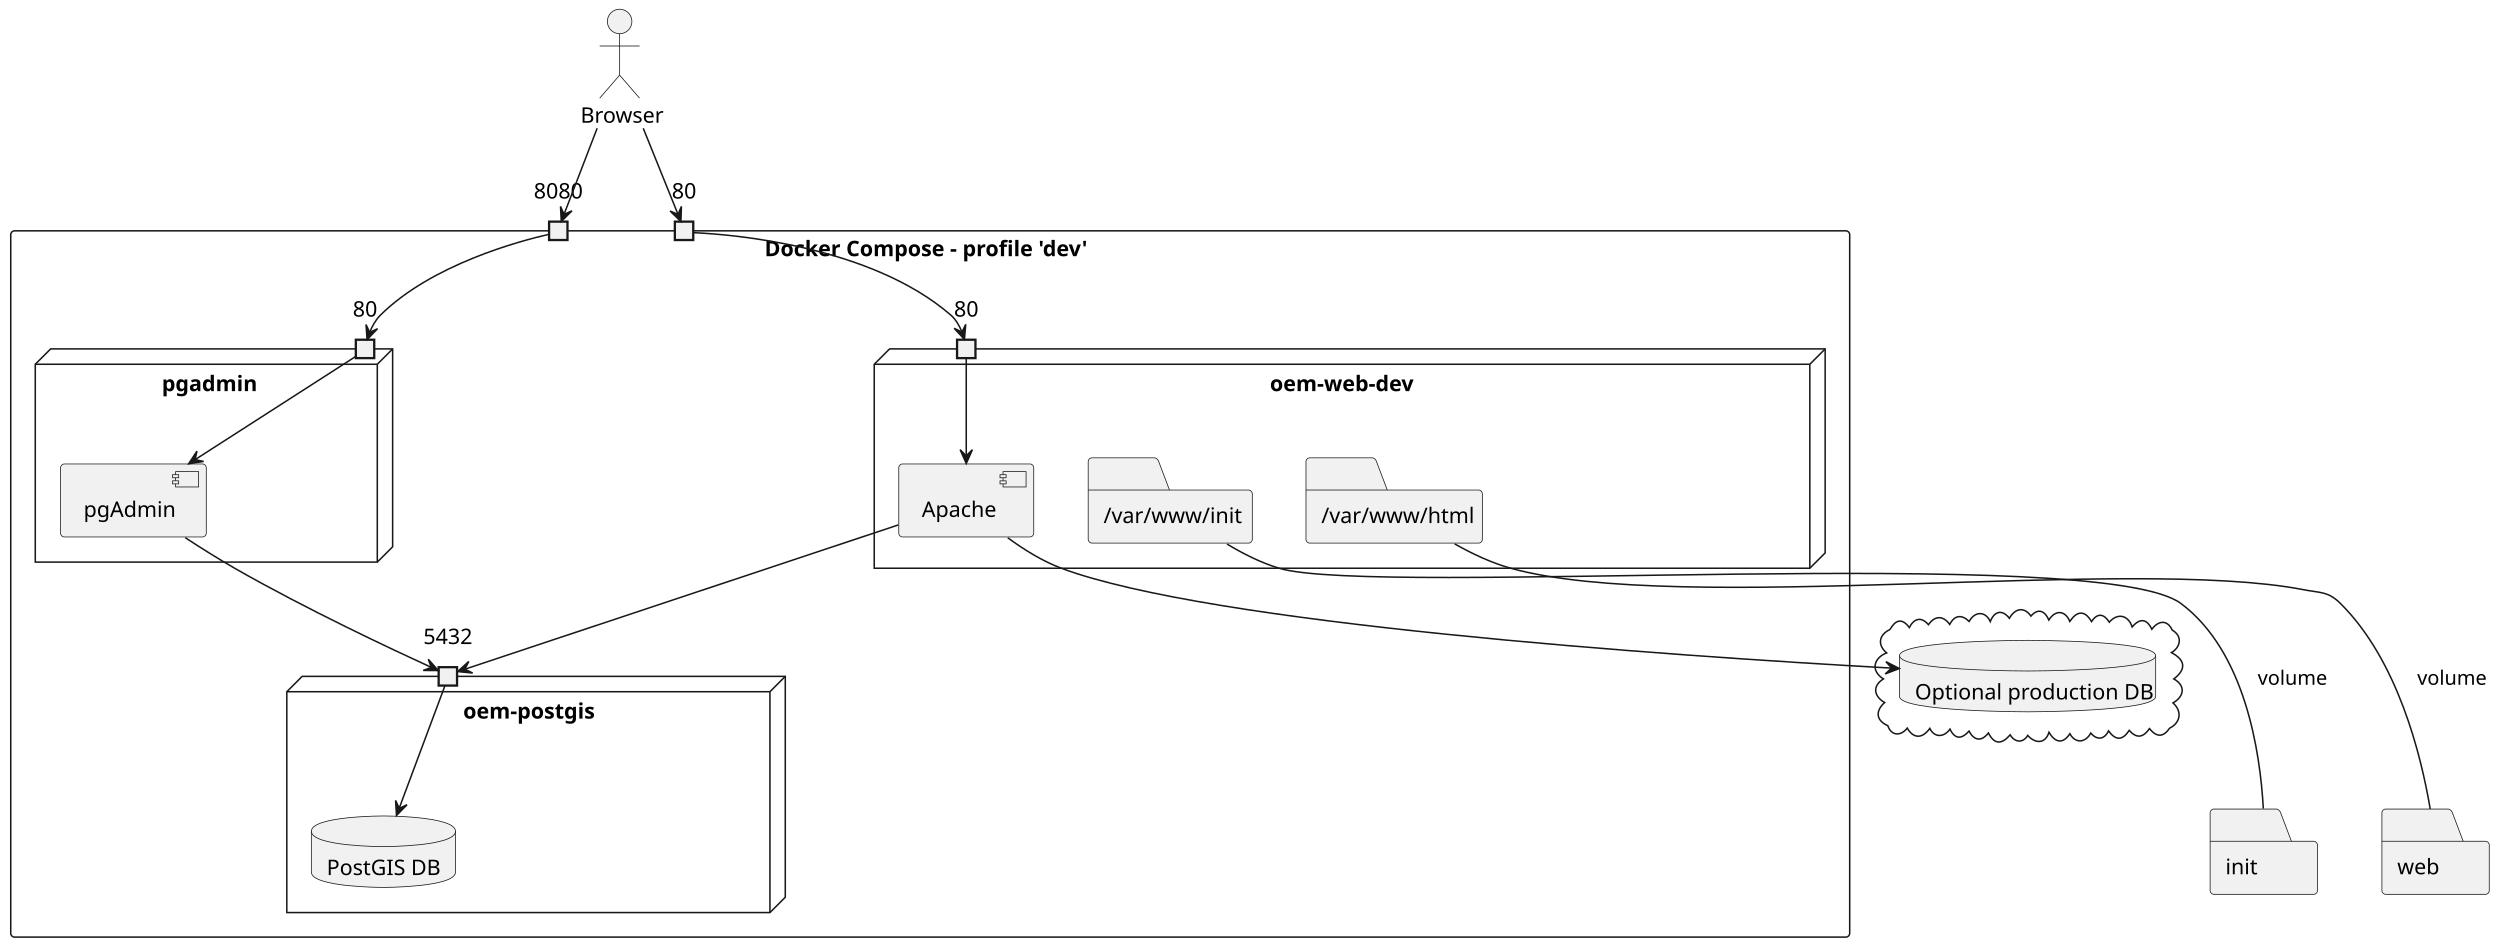
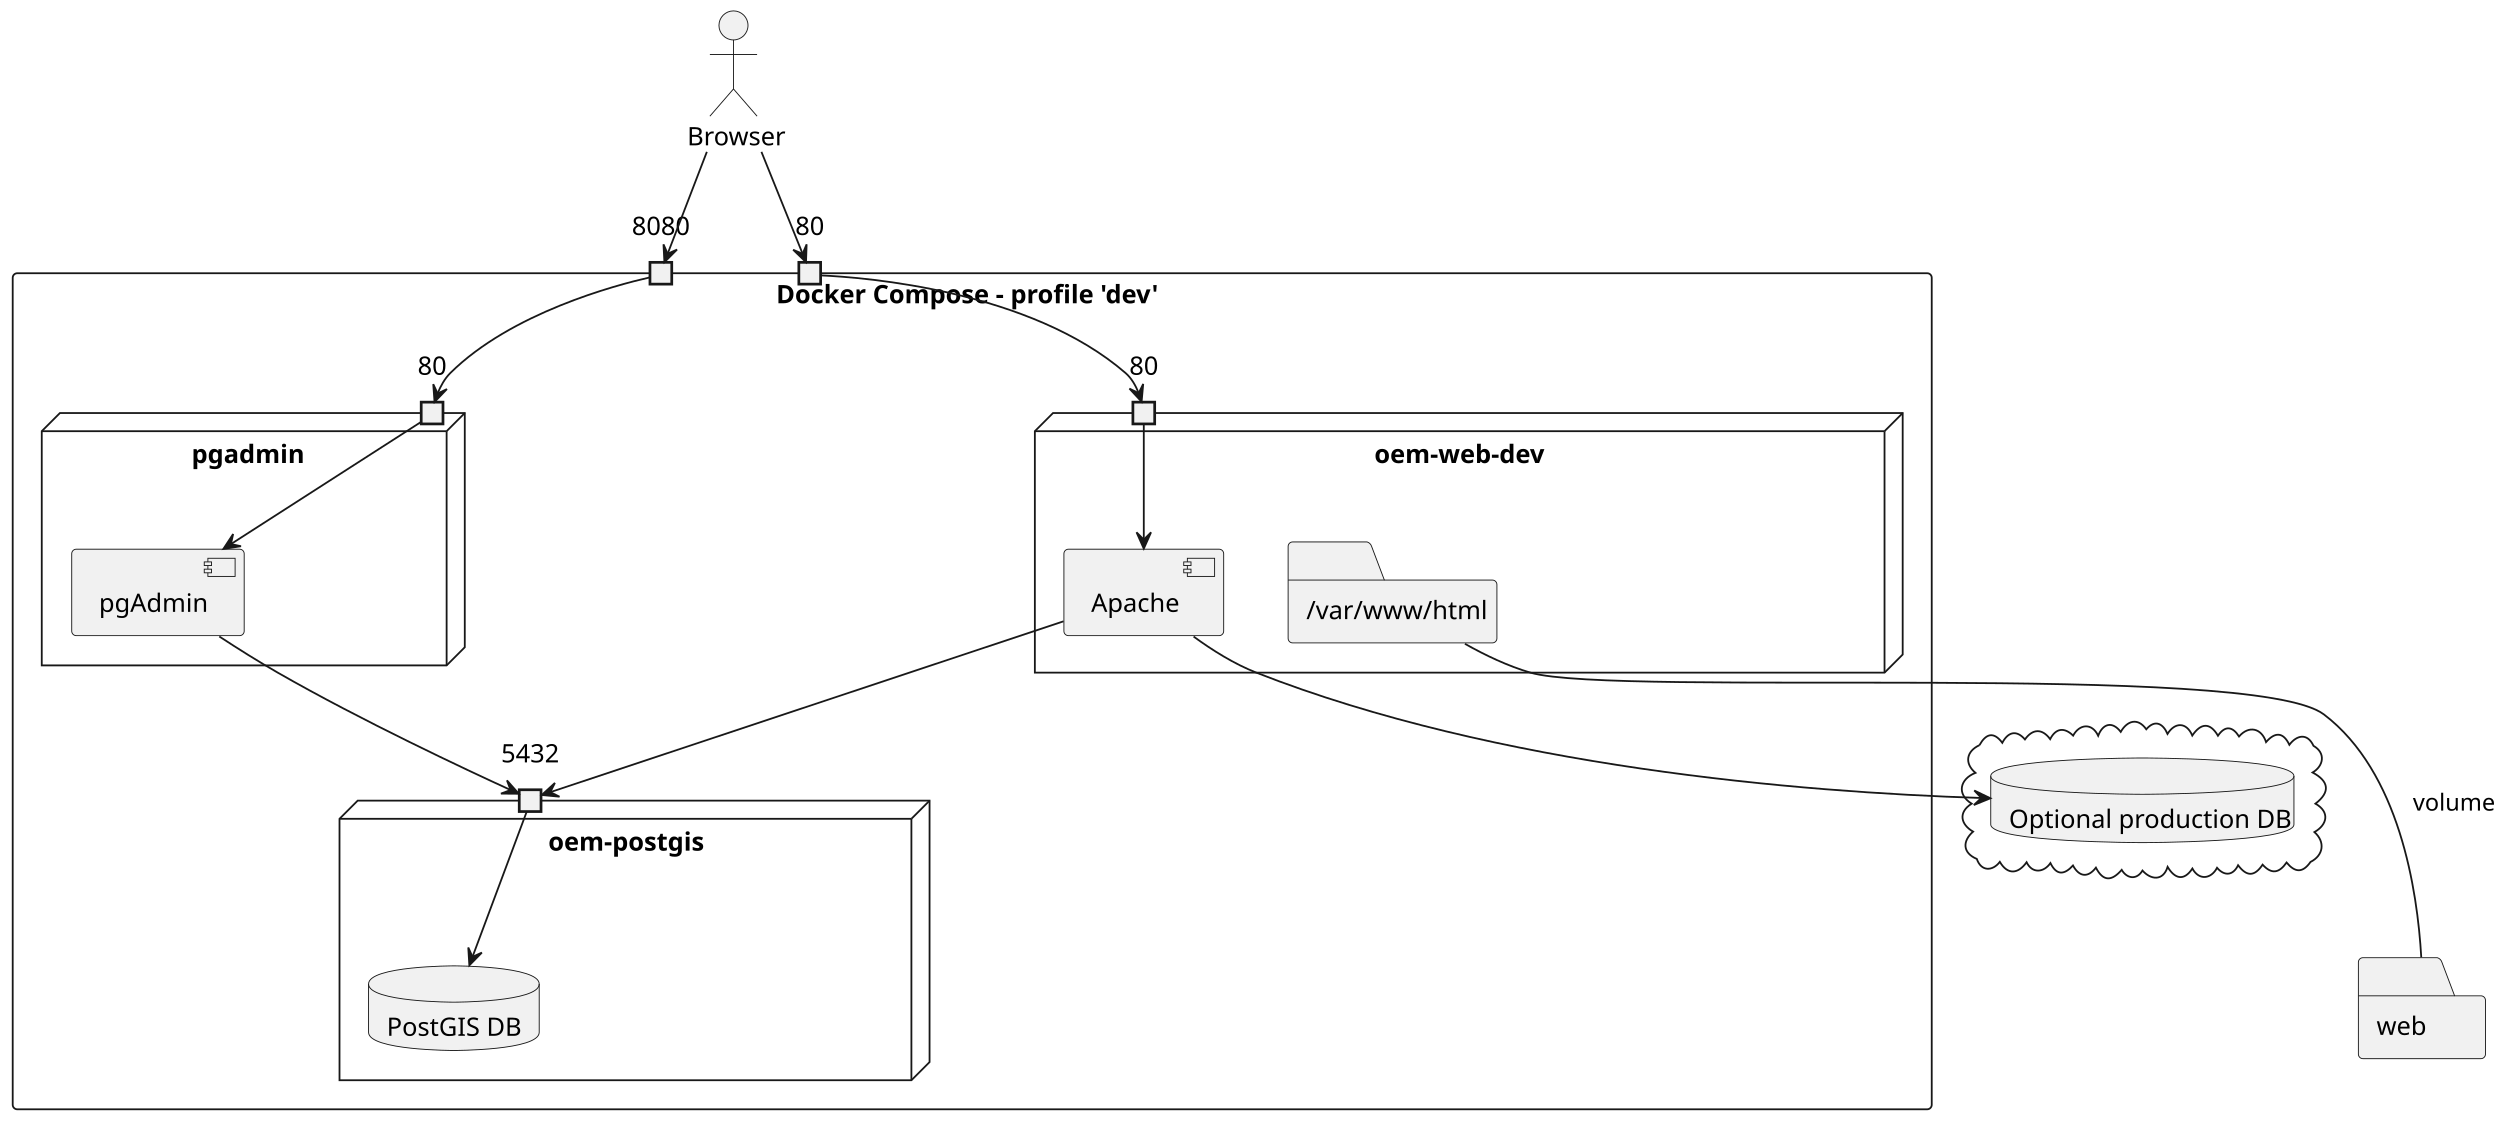
- <svg xmlns="http://www.w3.org/2000/svg" contentStyleType="text/css" height="617px" preserveAspectRatio="none" style="width:1630px;height:617px;background:#FFFFFF;" version="1.1" viewBox="0 0 1630 617" width="1630px" zoomAndPan="magnify">
+ <svg xmlns="http://www.w3.org/2000/svg" contentStyleType="text/css" height="617px" preserveAspectRatio="none" style="width:1377px;height:617px;background:#FFFFFF;" version="1.1" viewBox="0 0 1377 617" width="1377px" zoomAndPan="magnify">
  <defs />
  <g>
    <g id="cluster_docker">
-       <rect fill="none" height="460.5" rx="2.5" ry="2.5" style="stroke:#181818;stroke-width:1.0;" width="1199" x="7" y="150.5" />
-       <text fill="#000000" font-family="sans-serif" font-size="14" font-weight="bold" lengthAdjust="spacing" textLength="216" x="498.5" y="167.033">Docker Compose - profile 'dev'</text>
+       <rect fill="none" height="460.5" rx="2.5" ry="2.5" style="stroke:#181818;stroke-width:1.0;" width="1057" x="7" y="150.5" />
+       <text fill="#000000" font-family="sans-serif" font-size="14" font-weight="bold" lengthAdjust="spacing" textLength="216" x="427.5" y="167.033">Docker Compose - profile 'dev'</text>
    </g>
    <g id="cluster_oem-postgis">
      <polygon fill="none" points="187,451,197,441,512,441,512,585,502,595,187,595,187,451" style="stroke:#181818;stroke-width:1.0;" />
      <line style="stroke:#181818;stroke-width:1.0;" x1="502" x2="512" y1="451" y2="441" />
      <line style="stroke:#181818;stroke-width:1.0;" x1="187" x2="502" y1="451" y2="451" />
      <line style="stroke:#181818;stroke-width:1.0;" x1="502" x2="502" y1="451" y2="595" />
      <text fill="#000000" font-family="sans-serif" font-size="14" font-weight="bold" lengthAdjust="spacing" textLength="87" x="302" y="468.533">oem-postgis</text>
    </g>
    <g id="cluster_pgadmin">
      <polygon fill="none" points="23,237.5,33,227.5,256,227.5,256,356.5,246,366.5,23,366.5,23,237.5" style="stroke:#181818;stroke-width:1.0;" />
      <line style="stroke:#181818;stroke-width:1.0;" x1="246" x2="256" y1="237.5" y2="227.5" />
      <line style="stroke:#181818;stroke-width:1.0;" x1="23" x2="246" y1="237.5" y2="237.5" />
      <line style="stroke:#181818;stroke-width:1.0;" x1="246" x2="246" y1="237.5" y2="366.5" />
      <text fill="#000000" font-family="sans-serif" font-size="14" font-weight="bold" lengthAdjust="spacing" textLength="60" x="105.5" y="255.033">pgadmin</text>
    </g>
    <g id="cluster_oem-web-dev">
-       <polygon fill="none" points="570,237.5,580,227.5,1190,227.5,1190,360.5,1180,370.5,570,370.5,570,237.5" style="stroke:#181818;stroke-width:1.0;" />
-       <line style="stroke:#181818;stroke-width:1.0;" x1="1180" x2="1190" y1="237.5" y2="227.5" />
-       <line style="stroke:#181818;stroke-width:1.0;" x1="570" x2="1180" y1="237.5" y2="237.5" />
-       <line style="stroke:#181818;stroke-width:1.0;" x1="1180" x2="1180" y1="237.5" y2="370.5" />
-       <text fill="#000000" font-family="sans-serif" font-size="14" font-weight="bold" lengthAdjust="spacing" textLength="96" x="828" y="255.033">oem-web-dev</text>
+       <polygon fill="none" points="570,237.5,580,227.5,1048,227.5,1048,360.5,1038,370.5,570,370.5,570,237.5" style="stroke:#181818;stroke-width:1.0;" />
+       <line style="stroke:#181818;stroke-width:1.0;" x1="1038" x2="1048" y1="237.5" y2="227.5" />
+       <line style="stroke:#181818;stroke-width:1.0;" x1="570" x2="1038" y1="237.5" y2="237.5" />
+       <line style="stroke:#181818;stroke-width:1.0;" x1="1038" x2="1038" y1="237.5" y2="370.5" />
+       <text fill="#000000" font-family="sans-serif" font-size="14" font-weight="bold" lengthAdjust="spacing" textLength="96" x="757" y="255.033">oem-web-dev</text>
    </g>
-     <g id="cluster_##17">
-       <path d="M1232.282,410.44 C1235.792,404.162 1240.039,402.665 1244.865,409.142 C1247.937,403.294 1252.563,401.736 1257.339,407.276 C1261.575,401.325 1266.852,401.149 1271.225,407.118 C1274.369,400.956 1279.062,400.489 1283.876,405.17 C1287.369,398.754 1294.255,397.979 1297.677,405.241 C1300.232,398.604 1305.362,396.975 1310.103,403.114 C1313.579,397.041 1319.397,394.988 1324.172,401.683 C1329.061,396.043 1333.42,398.613 1335.868,404.221 C1339.974,397.635 1346.351,397.669 1349.515,405.135 C1354.129,398.351 1359.144,397.564 1363.652,405.239 C1367.624,399.444 1371.687,400.068 1375.264,405.643 C1380.683,399.419 1387.624,401.028 1390.151,408.734 C1395.06,403.107 1399.571,403.09 1402.985,410.236 C1406.943,404.955 1412.85,403.454 1416.271,410.801 C1423.192,414.795 1421.798,421.932 1415.785,425.499 C1424.832,430.312 1425.682,436.263 1417.349,442.66 C1425.43,447.24 1423.901,454.274 1416.793,458.314 C1422.83,463.702 1421.837,471.127 1414.624,474.768 C1410.264,480.983 1406.091,480.638 1401.444,475.089 C1397.402,480.841 1393.284,481.792 1388.243,476.256 C1383.769,482.906 1379.537,482.95 1374.747,476.585 C1371.947,482.34 1367.227,482.689 1363.159,477.991 C1359.877,484.208 1353.231,485.093 1349.564,478.398 C1344.811,485.608 1339.78,483.939 1335.932,477.495 C1333.348,485.561 1326.57,484.563 1322.078,479.508 C1318.866,484.839 1313.501,483.992 1310.632,479.122 C1305.296,485.242 1300.563,485.884 1296.43,477.91 C1291.93,483.748 1287.169,482.924 1283.798,476.725 C1279.048,481.879 1274.818,482.38 1271.376,475.388 C1267.795,480.559 1261.42,481.406 1258.244,474.932 C1253.67,481.325 1247.886,482.149 1243.51,474.722 C1239.512,479.934 1233.252,480.142 1230.823,473.098 C1222.916,469.759 1222.842,463.283 1228.78,458.062 C1221.89,454.051 1220.447,447.432 1227.976,442.668 C1219.403,437.267 1221.663,428.982 1230.081,425.687 C1223.841,420.406 1225.091,413.782 1232.282,410.44 " fill="none" style="stroke:#181818;stroke-width:1.0;" />
+     <g id="cluster_##16">
+       <path d="M1090.282,410.44 C1093.792,404.162 1098.039,402.665 1102.865,409.142 C1105.937,403.294 1110.563,401.736 1115.339,407.276 C1119.575,401.325 1124.852,401.149 1129.225,407.118 C1132.369,400.956 1137.062,400.489 1141.876,405.17 C1145.369,398.754 1152.255,397.979 1155.677,405.241 C1158.232,398.604 1163.362,396.975 1168.103,403.114 C1171.579,397.041 1177.397,394.988 1182.172,401.683 C1187.061,396.043 1191.42,398.613 1193.868,404.221 C1197.974,397.635 1204.351,397.669 1207.515,405.135 C1212.129,398.351 1217.144,397.564 1221.652,405.239 C1225.624,399.444 1229.687,400.068 1233.264,405.643 C1238.683,399.419 1245.624,401.028 1248.151,408.734 C1253.06,403.107 1257.571,403.09 1260.985,410.236 C1264.943,404.955 1270.85,403.454 1274.271,410.801 C1281.192,414.795 1279.798,421.932 1273.785,425.499 C1282.832,430.312 1283.682,436.263 1275.349,442.66 C1283.43,447.24 1281.901,454.274 1274.793,458.314 C1280.83,463.702 1279.837,471.127 1272.624,474.768 C1268.264,480.983 1264.091,480.638 1259.444,475.089 C1255.402,480.841 1251.284,481.792 1246.243,476.256 C1241.769,482.906 1237.537,482.95 1232.747,476.585 C1229.947,482.34 1225.227,482.689 1221.159,477.991 C1217.877,484.208 1211.231,485.093 1207.564,478.398 C1202.811,485.608 1197.78,483.939 1193.932,477.495 C1191.348,485.561 1184.57,484.563 1180.078,479.508 C1176.866,484.839 1171.501,483.992 1168.632,479.122 C1163.296,485.242 1158.563,485.884 1154.43,477.91 C1149.93,483.748 1145.169,482.924 1141.798,476.725 C1137.048,481.879 1132.818,482.38 1129.376,475.388 C1125.795,480.559 1119.42,481.406 1116.244,474.932 C1111.67,481.325 1105.886,482.149 1101.51,474.722 C1097.512,479.934 1091.252,480.142 1088.823,473.098 C1080.916,469.759 1080.842,463.283 1086.78,458.062 C1079.89,454.051 1078.447,447.432 1085.976,442.668 C1077.403,437.267 1079.663,428.982 1088.081,425.687 C1081.841,420.406 1083.091,413.782 1090.282,410.44 " fill="none" style="stroke:#181818;stroke-width:1.0;" />
    </g>
    <text fill="#000000" font-family="sans-serif" font-size="14" lengthAdjust="spacing" textLength="32" x="348" y="129.424">8080</text>
    <rect fill="#F1F1F1" height="12" style="stroke:#181818;stroke-width:1.5;" width="12" x="358" y="144.5" />
    <text fill="#000000" font-family="sans-serif" font-size="14" lengthAdjust="spacing" textLength="16" x="438" y="129.424">80</text>
    <rect fill="#F1F1F1" height="12" style="stroke:#181818;stroke-width:1.5;" width="12" x="440" y="144.5" />
    <text fill="#000000" font-family="sans-serif" font-size="14" lengthAdjust="spacing" textLength="32" x="276" y="419.924">5432</text>
    <rect fill="#F1F1F1" height="12" style="stroke:#181818;stroke-width:1.5;" width="12" x="286" y="435" />
    <g id="elem_db">
      <path d="M203,542 C203,532 250,532 250,532 C250,532 297,532 297,542 L297,568.609 C297,578.609 250,578.609 250,578.609 C250,578.609 203,578.609 203,568.609 L203,542 " fill="#F1F1F1" style="stroke:#181818;stroke-width:0.5;" />
      <path d="M203,542 C203,552 250,552 250,552 C250,552 297,552 297,542 " fill="none" style="stroke:#181818;stroke-width:0.5;" />
      <text fill="#000000" font-family="sans-serif" font-size="14" lengthAdjust="spacing" textLength="74" x="213" y="570.533">PostGIS DB</text>
    </g>
    <text fill="#000000" font-family="sans-serif" font-size="14" lengthAdjust="spacing" textLength="16" x="230" y="206.424">80</text>
    <rect fill="#F1F1F1" height="12" style="stroke:#181818;stroke-width:1.5;" width="12" x="232" y="221.5" />
    <g id="elem_pgAdmin">
      <rect fill="#F1F1F1" height="47.609" rx="2.5" ry="2.5" style="stroke:#181818;stroke-width:0.5;" width="95" x="39.5" y="302.5" />
      <rect fill="#F1F1F1" height="10" style="stroke:#181818;stroke-width:0.5;" width="15" x="114.5" y="307.5" />
      <rect fill="#F1F1F1" height="2" style="stroke:#181818;stroke-width:0.5;" width="4" x="112.5" y="309.5" />
      <rect fill="#F1F1F1" height="2" style="stroke:#181818;stroke-width:0.5;" width="4" x="112.5" y="313.5" />
      <text fill="#000000" font-family="sans-serif" font-size="14" lengthAdjust="spacing" textLength="55" x="54.5" y="337.033">pgAdmin</text>
    </g>
    <text fill="#000000" font-family="sans-serif" font-size="14" lengthAdjust="spacing" textLength="16" x="622" y="206.424">80</text>
    <rect fill="#F1F1F1" height="12" style="stroke:#181818;stroke-width:1.5;" width="12" x="624" y="221.5" />
    <g id="elem_Apache">
      <rect fill="#F1F1F1" height="47.609" rx="2.5" ry="2.5" style="stroke:#181818;stroke-width:0.5;" width="88" x="586" y="302.5" />
      <rect fill="#F1F1F1" height="10" style="stroke:#181818;stroke-width:0.5;" width="15" x="654" y="307.5" />
      <rect fill="#F1F1F1" height="2" style="stroke:#181818;stroke-width:0.5;" width="4" x="652" y="309.5" />
      <rect fill="#F1F1F1" height="2" style="stroke:#181818;stroke-width:0.5;" width="4" x="652" y="313.5" />
      <text fill="#000000" font-family="sans-serif" font-size="14" lengthAdjust="spacing" textLength="48" x="601" y="337.033">Apache</text>
    </g>
-     <g id="elem_initRem">
-       <path d="M712,298.5 L753,298.5 A3.75,3.75 0 0 1 755.5,301 L762.5,319.5 L814,319.5 A2.5,2.5 0 0 1 816.5,322 L816.5,351.609 A2.5,2.5 0 0 1 814,354.109 L712,354.109 A2.5,2.5 0 0 1 709.5,351.609 L709.5,301 A2.5,2.5 0 0 1 712,298.5 " fill="#F1F1F1" style="stroke:#181818;stroke-width:0.5;" />
+     <g id="elem_webRem">
+       <path d="M712,298.5 L753,298.5 A3.75,3.75 0 0 1 755.5,301 L762.5,319.5 L822,319.5 A2.5,2.5 0 0 1 824.5,322 L824.5,351.609 A2.5,2.5 0 0 1 822,354.109 L712,354.109 A2.5,2.5 0 0 1 709.5,351.609 L709.5,301 A2.5,2.5 0 0 1 712,298.5 " fill="#F1F1F1" style="stroke:#181818;stroke-width:0.5;" />
      <line style="stroke:#181818;stroke-width:0.5;" x1="709.5" x2="762.5" y1="319.5" y2="319.5" />
-       <text fill="#000000" font-family="sans-serif" font-size="14" lengthAdjust="spacing" textLength="77" x="719.5" y="341.033">/var/www/init</text>
-     </g>
-     <g id="elem_webRem">
-       <path d="M854,298.5 L895,298.5 A3.75,3.75 0 0 1 897.5,301 L904.5,319.5 L964,319.5 A2.5,2.5 0 0 1 966.5,322 L966.5,351.609 A2.5,2.5 0 0 1 964,354.109 L854,354.109 A2.5,2.5 0 0 1 851.5,351.609 L851.5,301 A2.5,2.5 0 0 1 854,298.5 " fill="#F1F1F1" style="stroke:#181818;stroke-width:0.5;" />
-       <line style="stroke:#181818;stroke-width:0.5;" x1="851.5" x2="904.5" y1="319.5" y2="319.5" />
-       <text fill="#000000" font-family="sans-serif" font-size="14" lengthAdjust="spacing" textLength="85" x="861.5" y="341.033">/var/www/html</text>
+       <text fill="#000000" font-family="sans-serif" font-size="14" lengthAdjust="spacing" textLength="85" x="719.5" y="341.033">/var/www/html</text>
    </g>
    <g id="elem_extDB">
-       <path d="M1238.5,427.5 C1238.5,417.5 1322,417.5 1322,417.5 C1322,417.5 1405.5,417.5 1405.5,427.5 L1405.5,454.109 C1405.5,464.109 1322,464.109 1322,464.109 C1322,464.109 1238.5,464.109 1238.5,454.109 L1238.5,427.5 " fill="#F1F1F1" style="stroke:#181818;stroke-width:0.5;" />
-       <path d="M1238.5,427.5 C1238.5,437.5 1322,437.5 1322,437.5 C1322,437.5 1405.5,437.5 1405.5,427.5 " fill="none" style="stroke:#181818;stroke-width:0.5;" />
-       <text fill="#000000" font-family="sans-serif" font-size="14" lengthAdjust="spacing" textLength="147" x="1248.5" y="456.033">Optional production DB</text>
+       <path d="M1096.5,427.5 C1096.5,417.5 1180,417.5 1180,417.5 C1180,417.5 1263.5,417.5 1263.5,427.5 L1263.5,454.109 C1263.5,464.109 1180,464.109 1180,464.109 C1180,464.109 1096.5,464.109 1096.5,454.109 L1096.5,427.5 " fill="#F1F1F1" style="stroke:#181818;stroke-width:0.5;" />
+       <path d="M1096.5,427.5 C1096.5,437.5 1180,437.5 1180,437.5 C1180,437.5 1263.5,437.5 1263.5,427.5 " fill="none" style="stroke:#181818;stroke-width:0.5;" />
+       <text fill="#000000" font-family="sans-serif" font-size="14" lengthAdjust="spacing" textLength="147" x="1106.5" y="456.033">Optional production DB</text>
    </g>
    <g id="elem_Browser">
      <ellipse cx="404" cy="14" fill="#F1F1F1" rx="8" ry="8" style="stroke:#181818;stroke-width:0.5;" />
      <path d="M404,22 L404,49 M391,30 L417,30 M404,49 L391,64 M404,49 L417,64 " fill="none" style="stroke:#181818;stroke-width:0.5;" />
      <text fill="#000000" font-family="sans-serif" font-size="14" lengthAdjust="spacing" textLength="51" x="378.5" y="80.033">Browser</text>
    </g>
-     <g id="elem_initLoc">
-       <path d="M1443.5,527.5 L1484.5,527.5 A3.75,3.75 0 0 1 1487,530 L1494,548.5 L1508.5,548.5 A2.5,2.5 0 0 1 1511,551 L1511,580.609 A2.5,2.5 0 0 1 1508.5,583.109 L1443.5,583.109 A2.5,2.5 0 0 1 1441,580.609 L1441,530 A2.5,2.5 0 0 1 1443.5,527.5 " fill="#F1F1F1" style="stroke:#181818;stroke-width:0.5;" />
-       <line style="stroke:#181818;stroke-width:0.5;" x1="1441" x2="1494" y1="548.5" y2="548.5" />
-       <text fill="#000000" font-family="sans-serif" font-size="14" lengthAdjust="spacing" textLength="18" x="1451" y="570.033">init</text>
-     </g>
    <g id="elem_webLoc">
-       <path d="M1555.5,527.5 L1596.5,527.5 A3.75,3.75 0 0 1 1599,530 L1606,548.5 L1620.5,548.5 A2.5,2.5 0 0 1 1623,551 L1623,580.609 A2.5,2.5 0 0 1 1620.5,583.109 L1555.5,583.109 A2.5,2.5 0 0 1 1553,580.609 L1553,530 A2.5,2.5 0 0 1 1555.5,527.5 " fill="#F1F1F1" style="stroke:#181818;stroke-width:0.5;" />
-       <line style="stroke:#181818;stroke-width:0.5;" x1="1553" x2="1606" y1="548.5" y2="548.5" />
-       <text fill="#000000" font-family="sans-serif" font-size="14" lengthAdjust="spacing" textLength="25" x="1563" y="570.033">web</text>
-     </g>
-     <g id="link_initRem_initLoc">
-       <path d="M800.01,354.71 C810.5,361.05 822.27,366.98 834,370.5 C896.62,389.31 1369.68,354.29 1422,393.5 C1463.88,424.88 1473.64,490.15 1475.69,527.22 " fill="none" id="initRem-initLoc" style="stroke:#181818;stroke-width:1.0;" />
-       <text fill="#000000" font-family="sans-serif" font-size="13" lengthAdjust="spacing" textLength="40" x="1472" y="446.495">volume</text>
+       <path d="M1301.5,527.5 L1342.5,527.5 A3.75,3.75 0 0 1 1345,530 L1352,548.5 L1366.5,548.5 A2.5,2.5 0 0 1 1369,551 L1369,580.609 A2.5,2.5 0 0 1 1366.5,583.109 L1301.5,583.109 A2.5,2.5 0 0 1 1299,580.609 L1299,530 A2.5,2.5 0 0 1 1301.5,527.5 " fill="#F1F1F1" style="stroke:#181818;stroke-width:0.5;" />
+       <line style="stroke:#181818;stroke-width:0.5;" x1="1299" x2="1352" y1="548.5" y2="548.5" />
+       <text fill="#000000" font-family="sans-serif" font-size="14" lengthAdjust="spacing" textLength="25" x="1309" y="570.033">web</text>
    </g>
    <g id="link_webRem_webLoc">
-       <path d="M948.41,354.59 C959.74,361.01 972.44,367.01 985,370.5 C1095.74,401.26 1389.2,362.46 1502,384.5 C1513.18,386.68 1517.91,385.48 1526,393.5 C1563.23,430.4 1578.53,492.09 1584.49,527.43 " fill="none" id="webRem-webLoc" style="stroke:#181818;stroke-width:1.0;" />
-       <text fill="#000000" font-family="sans-serif" font-size="13" lengthAdjust="spacing" textLength="40" x="1576" y="446.495">volume</text>
+       <path d="M806.87,354.6 C818.09,360.94 830.63,366.89 843,370.5 C889.68,384.11 1241.29,364.08 1280,393.5 C1321.66,425.16 1331.51,490.32 1333.63,527.3 " fill="none" id="webRem-webLoc" style="stroke:#181818;stroke-width:1.0;" />
+       <text fill="#000000" font-family="sans-serif" font-size="13" lengthAdjust="spacing" textLength="40" x="1329" y="446.495">volume</text>
    </g>
    <g id="link_Apache_5432db">
      <path d="M585.81,342.21 C507.22,368.37 347.25,421.61 303.36,436.22 " fill="none" id="Apache-to-5432db" style="stroke:#181818;stroke-width:1.0;" />
      <polygon fill="#181818" points="298.38,437.88,308.184,438.82,303.122,436.295,305.647,431.233,298.38,437.88" style="stroke:#181818;stroke-width:1.0;" />
    </g>
    <g id="link_Apache_extDB">
-       <path d="M657.04,350.6 C667.34,358.19 679.61,365.86 692,370.5 C788.95,406.78 1083.68,427.27 1233.11,435.59 " fill="none" id="Apache-to-extDB" style="stroke:#181818;stroke-width:1.0;" />
-       <polygon fill="#181818" points="1238.37,435.88,1229.6,431.398,1233.377,435.609,1229.166,439.386,1238.37,435.88" style="stroke:#181818;stroke-width:1.0;" />
+       <path d="M657.43,350.61 C667.68,358.11 679.81,365.72 692,370.5 C824.59,422.53 991.05,436.28 1091.29,439.54 " fill="none" id="Apache-to-extDB" style="stroke:#181818;stroke-width:1.0;" />
+       <polygon fill="#181818" points="1096.31,439.69,1087.44,435.409,1091.312,439.533,1087.189,443.405,1096.31,439.69" style="stroke:#181818;stroke-width:1.0;" />
    </g>
    <g id="link_pgAdmin_5432db">
      <path d="M120.79,350.57 C130.99,357.25 142.32,364.38 153,370.5 C199.35,397.07 257.16,424.12 280.97,435.01 " fill="none" id="pgAdmin-to-5432db" style="stroke:#181818;stroke-width:1.0;" />
      <polygon fill="#181818" points="285.77,437.2,279.232,429.834,281.218,435.131,275.921,437.117,285.77,437.2" style="stroke:#181818;stroke-width:1.0;" />
    </g>
    <g id="link_Browser_80docker">
      <path d="M419.4,83.64 C427.51,103.72 436.83,126.79 442,139.6 " fill="none" id="Browser-to-80docker" style="stroke:#181818;stroke-width:1.0;" />
      <polygon fill="#181818" points="443.95,144.42,444.285,134.577,442.076,139.785,436.868,137.576,443.95,144.42" style="stroke:#181818;stroke-width:1.0;" />
    </g>
    <g id="link_Browser_8080docker">
      <path d="M389.33,83.64 C381.61,103.72 372.74,126.79 367.81,139.6 " fill="none" id="Browser-to-8080docker" style="stroke:#181818;stroke-width:1.0;" />
      <polygon fill="#181818" points="365.95,144.42,372.918,137.46,367.748,139.754,365.454,134.584,365.95,144.42" style="stroke:#181818;stroke-width:1.0;" />
    </g>
    <g id="link_80docker_80webDev">
      <path d="M452.23,151.7 C476.7,152.81 567.4,159.95 620,205.5 C623.27,208.33 625.56,212.48 627.11,216.34 " fill="none" id="80docker-to-80webDev" style="stroke:#181818;stroke-width:1.0;" />
      <polygon fill="#181818" points="628.79,221.28,629.677,211.471,627.179,216.547,622.103,214.049,628.79,221.28" style="stroke:#181818;stroke-width:1.0;" />
    </g>
    <g id="link_8080docker_80pgAdmin">
      <path d="M357.86,152.8 C339.05,157.07 281.45,172.35 248,205.5 C244.92,208.55 242.67,212.73 241.09,216.56 " fill="none" id="8080docker-to-80pgAdmin" style="stroke:#181818;stroke-width:1.0;" />
      <polygon fill="#181818" points="239.34,221.42,246.163,214.317,241.041,216.718,238.64,211.596,239.34,221.42" style="stroke:#181818;stroke-width:1.0;" />
    </g>
    <g id="link_80webDev_Apache">
      <path d="M630,233.72 C630,245.45 630,274.63 630,296.97 " fill="none" id="80webDev-to-Apache" style="stroke:#181818;stroke-width:1.0;" />
      <polygon fill="#181818" points="630,302.2,634,293.2,630,297.2,626,293.2,630,302.2" style="stroke:#181818;stroke-width:1.0;" />
    </g>
    <g id="link_5432db_db">
      <path d="M290.09,447.13 C284.92,460.97 270.4,499.86 260.33,526.82 " fill="none" id="5432db-to-db" style="stroke:#181818;stroke-width:1.0;" />
      <polygon fill="#181818" points="258.51,531.71,265.415,524.688,260.266,527.028,257.925,521.879,258.51,531.71" style="stroke:#181818;stroke-width:1.0;" />
    </g>
    <g id="link_80pgAdmin_pgAdmin">
      <path d="M231.89,232.42 C214.56,243.56 163.92,276.09 127.4,299.55 " fill="none" id="80pgAdmin-to-pgAdmin" style="stroke:#181818;stroke-width:1.0;" />
      <polygon fill="#181818" points="123.01,302.37,132.742,300.86,127.214,299.663,128.411,294.134,123.01,302.37" style="stroke:#181818;stroke-width:1.0;" />
    </g>
  </g>
</svg>
